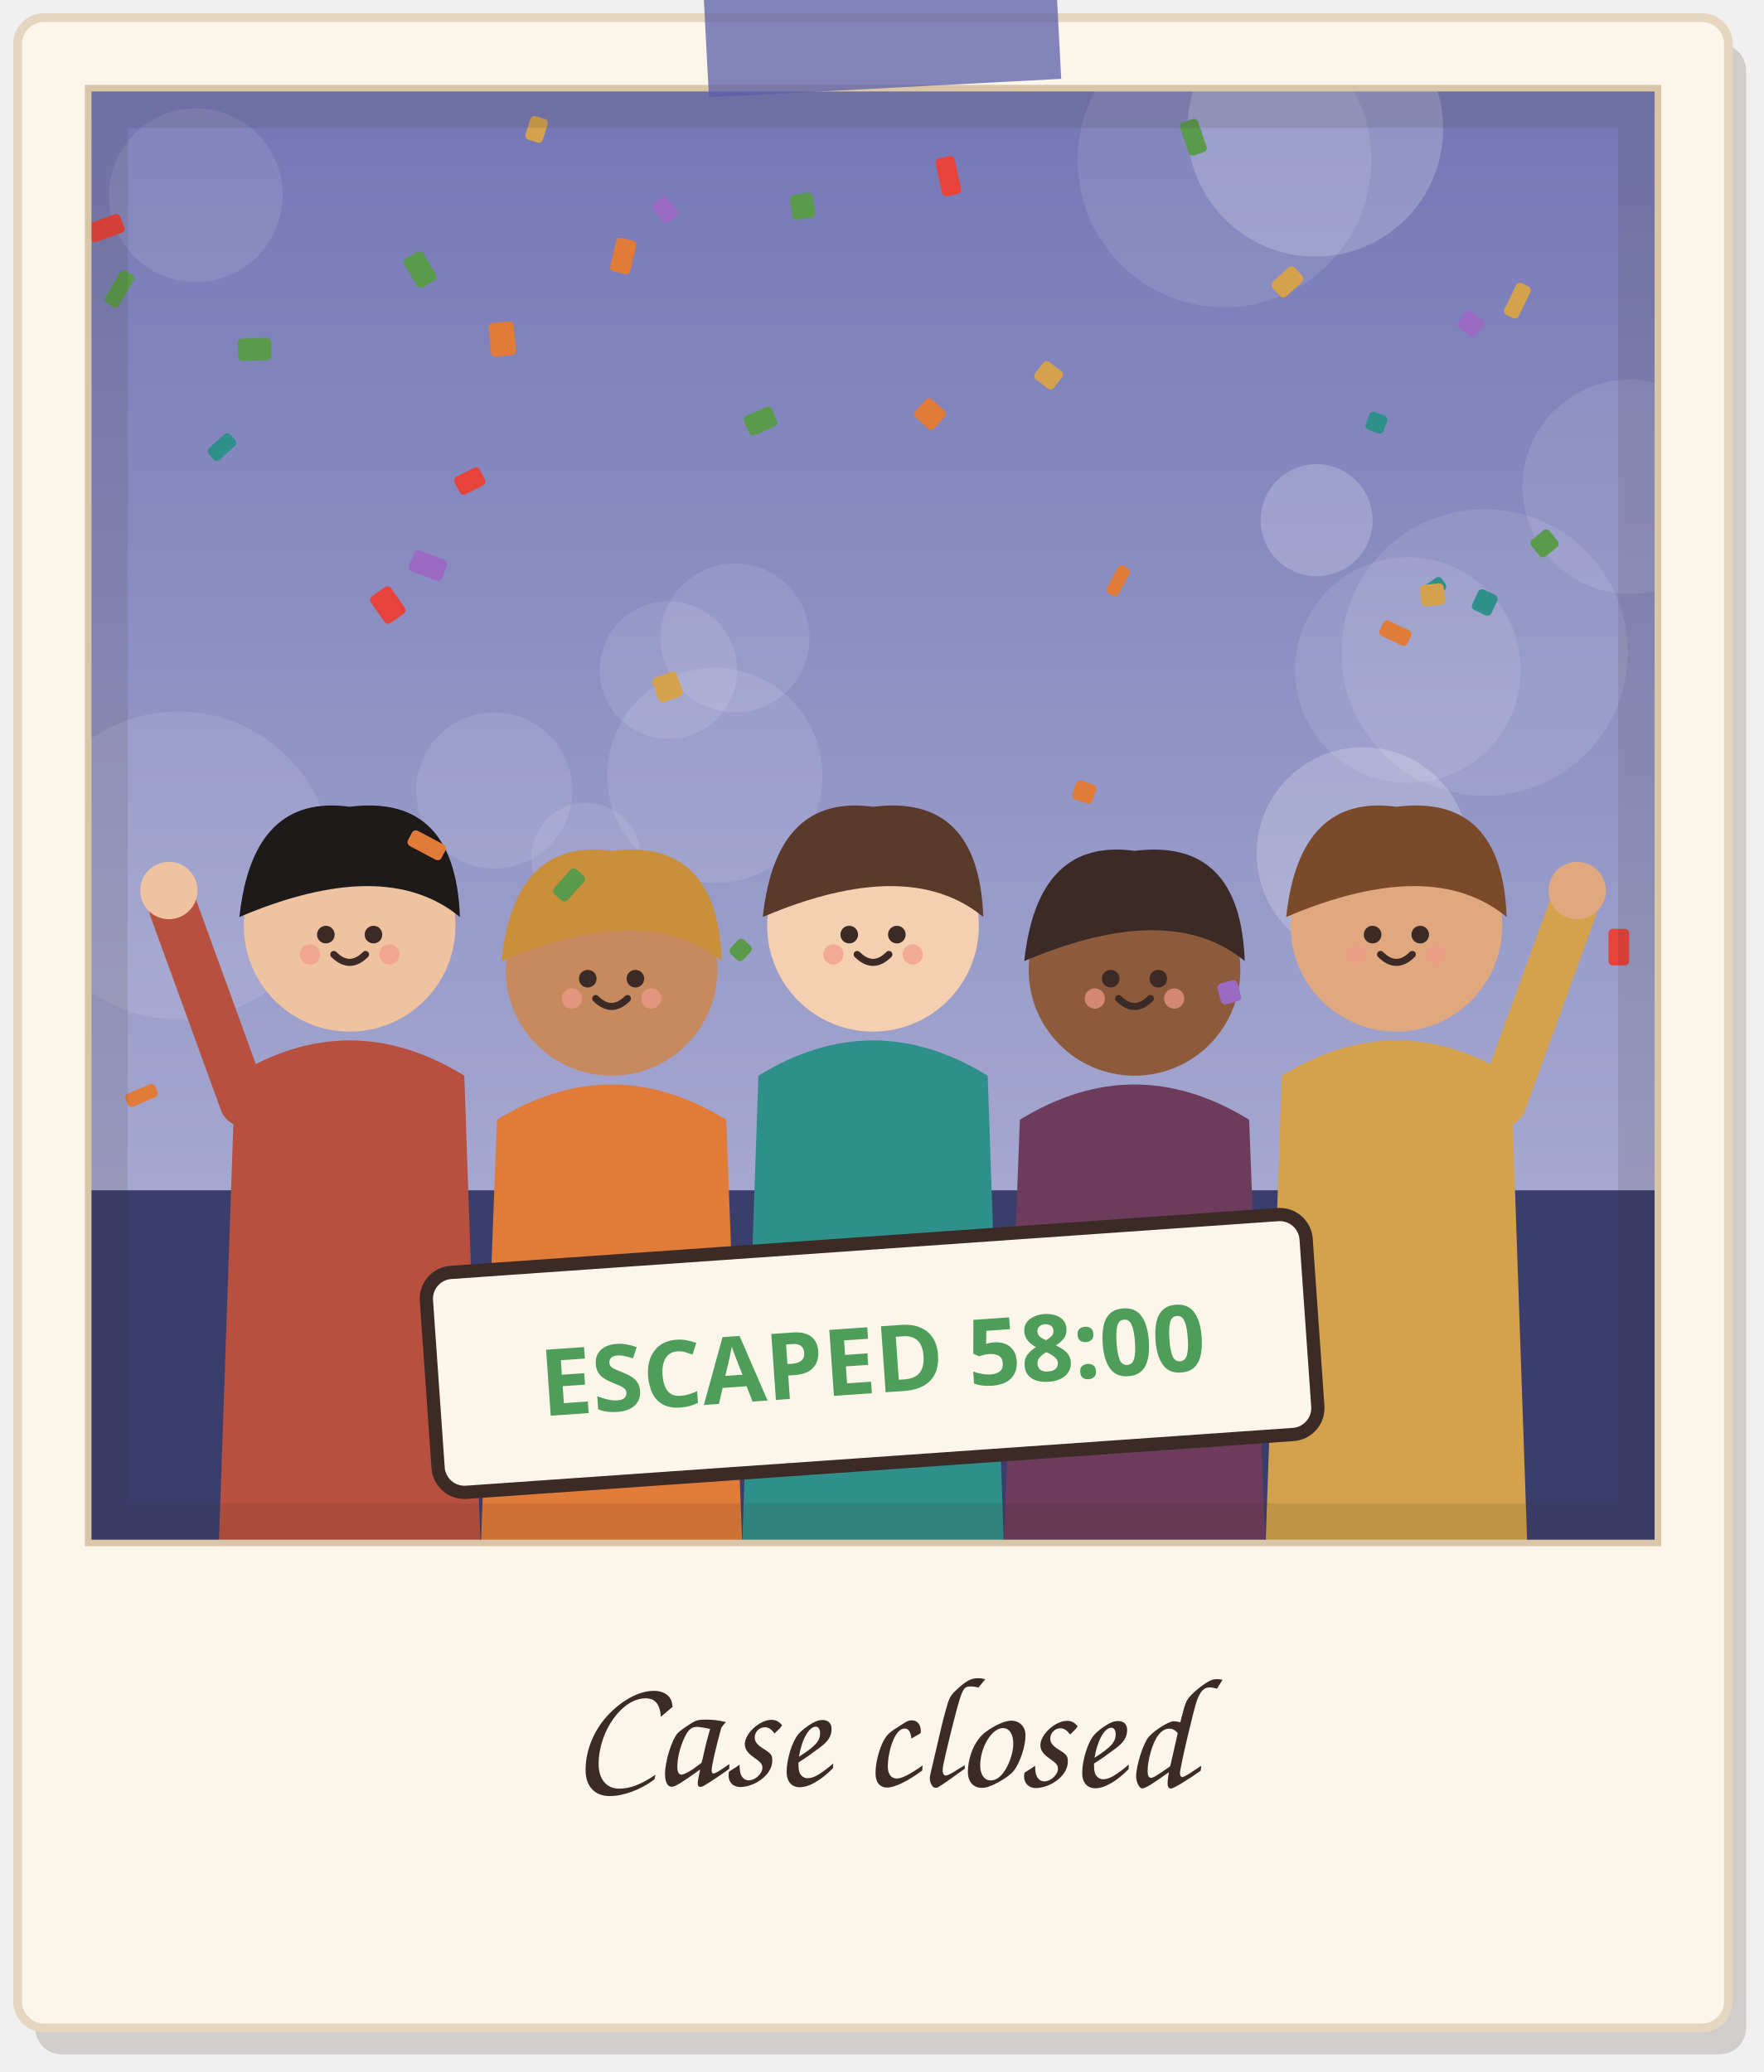
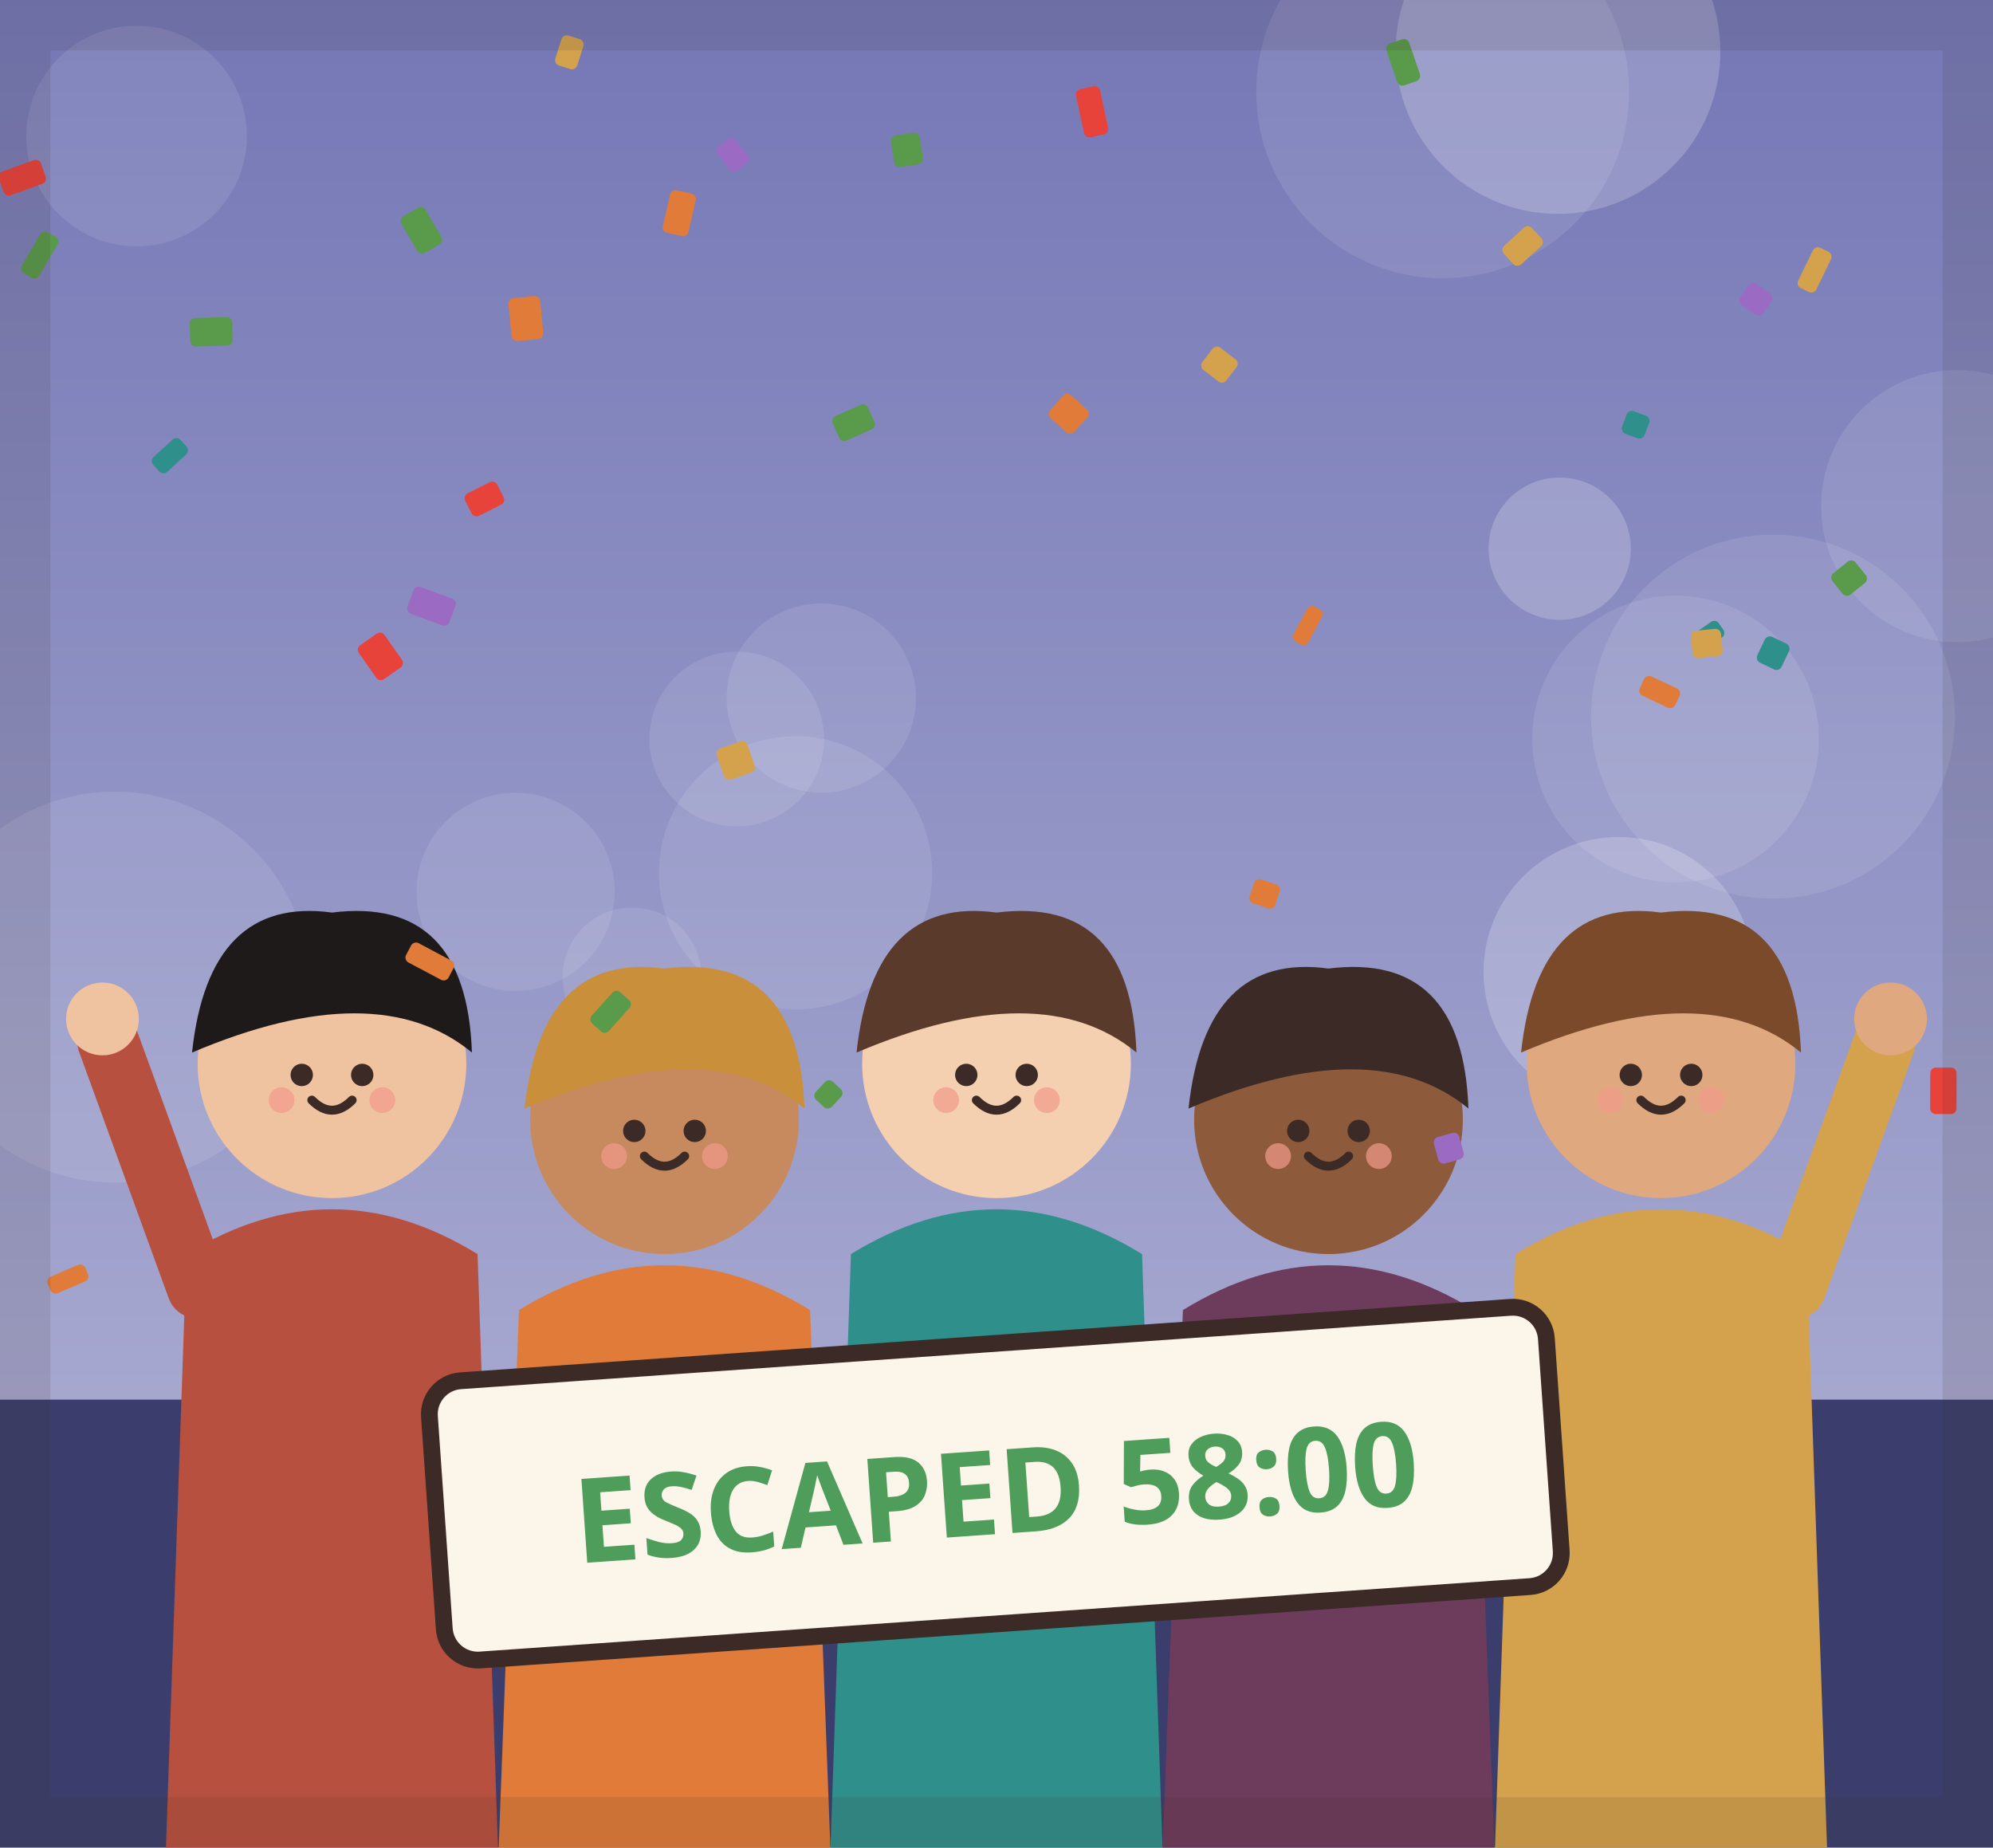
- <svg xmlns="http://www.w3.org/2000/svg" viewBox="0 0 400 470" width="400" height="470">
-   <rect x="8" y="10" width="388" height="456" rx="6" fill="#3b2a26" opacity="0.18" />
-   <rect x="4" y="4" width="388" height="456" rx="6" fill="#fbf5ea" stroke="#e6d6bf" stroke-width="2" />
+ <svg xmlns="http://www.w3.org/2000/svg" viewBox="0 0 356 330" width="356" height="330">
  <clipPath id="pic">
-     <rect x="20" y="20" width="356" height="330" rx="2" />
+     <rect width="356" height="330" />
  </clipPath>
  <g clip-path="url(#pic)">
-     <g transform="translate(20 20)">
-       <defs>
-         <linearGradient id="sk" x1="0" y1="0" x2="0" y2="1">
-           <stop offset="0" stop-color="#7477b5" />
-           <stop offset="1" stop-color="#b5b7d8" />
-         </linearGradient>
-       </defs>
-       <rect width="356" height="330" fill="url(#sk)" />
-       <circle cx="112.9" cy="174.5" r="12.4" fill="#ffffff" opacity="0.1" />
-       <circle cx="146.7" cy="124.7" r="16.9" fill="#ffffff" opacity="0.1" />
-       <circle cx="278.3" cy="9.2" r="29" fill="#ffffff" opacity="0.2" />
-       <circle cx="24.4" cy="24.3" r="19.7" fill="#ffffff" opacity="0.1" />
-       <circle cx="257.7" cy="16.4" r="33.3" fill="#ffffff" opacity="0.1" />
-       <circle cx="349.6" cy="90.4" r="24.3" fill="#ffffff" opacity="0.1" />
-       <circle cx="278.6" cy="98" r="12.7" fill="#ffffff" opacity="0.2" />
-       <circle cx="299.3" cy="132" r="25.6" fill="#ffffff" opacity="0.1" />
-       <circle cx="131.6" cy="132" r="15.6" fill="#ffffff" opacity="0.1" />
-       <circle cx="316.7" cy="128" r="32.5" fill="#ffffff" opacity="0.1" />
-       <circle cx="142.1" cy="155.9" r="24.4" fill="#ffffff" opacity="0.1" />
-       <circle cx="92.1" cy="159.3" r="17.7" fill="#ffffff" opacity="0.1" />
-       <circle cx="20.5" cy="176.3" r="34.9" fill="#ffffff" opacity="0.1" />
-       <circle cx="289.1" cy="173.6" r="24.1" fill="#ffffff" opacity="0.2" />
-       <rect y="250" width="356" height="80" fill="#3b3e6d" />
-       <path d="M29.3 340L33.3 224Q59.3 208 85.3 224L89.3 340Z" fill="#b8503f" />
-       <circle cx="59.3" cy="190" r="24" fill="#f0c3a0" />
-       <path d="M34.3 188Q37.3 160 59.3 163Q83.3 160 84.3 188Q67.3 174 34.3 188Z" fill="#1f1a1a" />
-       <circle cx="53.9" cy="192" r="2" fill="#3b2a26" />
-       <circle cx="64.7" cy="192" r="2" fill="#3b2a26" />
-       <circle cx="50.3" cy="196.5" r="2.3" fill="#f29a8a" opacity="0.7" />
-       <circle cx="68.3" cy="196.5" r="2.3" fill="#f29a8a" opacity="0.7" />
-       <path d="M55.7 196.5Q59.3 200.1 62.9 196.5" stroke="#3b2a26" stroke-width="1.6" fill="none" stroke-linecap="round" />
-       <path d="M35.3 230L19.3 186" stroke="#b8503f" stroke-width="11" stroke-linecap="round" />
-       <circle cx="18.3" cy="182" r="6.5" fill="#f0c3a0" />
-       <path d="M88.7 340L92.7 234Q118.7 218 144.7 234L148.7 340Z" fill="#e07b39" />
-       <circle cx="118.7" cy="200" r="24" fill="#c68a5e" />
-       <path d="M93.7 198Q96.7 170 118.7 173Q142.7 170 143.7 198Q126.7 184 93.7 198Z" fill="#c98f3b" />
-       <circle cx="113.3" cy="202" r="2" fill="#3b2a26" />
-       <circle cx="124.1" cy="202" r="2" fill="#3b2a26" />
-       <circle cx="109.7" cy="206.5" r="2.3" fill="#f29a8a" opacity="0.7" />
-       <circle cx="127.7" cy="206.5" r="2.3" fill="#f29a8a" opacity="0.7" />
-       <path d="M115.1 206.5Q118.7 210.1 122.3 206.5" stroke="#3b2a26" stroke-width="1.6" fill="none" stroke-linecap="round" />
-       <path d="M148 340L152 224Q178 208 204 224L208 340Z" fill="#2f8f8a" />
-       <circle cx="178" cy="190" r="24" fill="#f5d0b0" />
-       <path d="M153 188Q156 160 178 163Q202 160 203 188Q186 174 153 188Z" fill="#5a3a2a" />
-       <circle cx="172.6" cy="192" r="2" fill="#3b2a26" />
-       <circle cx="183.4" cy="192" r="2" fill="#3b2a26" />
-       <circle cx="169" cy="196.5" r="2.3" fill="#f29a8a" opacity="0.7" />
-       <circle cx="187" cy="196.5" r="2.3" fill="#f29a8a" opacity="0.7" />
-       <path d="M174.4 196.5Q178 200.1 181.6 196.5" stroke="#3b2a26" stroke-width="1.6" fill="none" stroke-linecap="round" />
-       <path d="M207.3 340L211.3 234Q237.3 218 263.3 234L267.3 340Z" fill="#6d3b5c" />
-       <circle cx="237.3" cy="200" r="24" fill="#8d5a3b" />
-       <path d="M212.3 198Q215.3 170 237.3 173Q261.3 170 262.3 198Q245.3 184 212.3 198Z" fill="#3b2a26" />
-       <circle cx="231.9" cy="202" r="2" fill="#3b2a26" />
-       <circle cx="242.7" cy="202" r="2" fill="#3b2a26" />
-       <circle cx="228.3" cy="206.5" r="2.3" fill="#f29a8a" opacity="0.7" />
-       <circle cx="246.3" cy="206.5" r="2.3" fill="#f29a8a" opacity="0.7" />
-       <path d="M233.7 206.5Q237.3 210.1 240.9 206.5" stroke="#3b2a26" stroke-width="1.6" fill="none" stroke-linecap="round" />
-       <path d="M266.7 340L270.7 224Q296.7 208 322.7 224L326.7 340Z" fill="#d4a24c" />
-       <circle cx="296.7" cy="190" r="24" fill="#e0a87e" />
-       <path d="M271.7 188Q274.7 160 296.7 163Q320.7 160 321.7 188Q304.7 174 271.7 188Z" fill="#7a4a2b" />
-       <circle cx="291.3" cy="192" r="2" fill="#3b2a26" />
-       <circle cx="302.1" cy="192" r="2" fill="#3b2a26" />
-       <circle cx="287.7" cy="196.5" r="2.3" fill="#f29a8a" opacity="0.7" />
-       <circle cx="305.7" cy="196.5" r="2.3" fill="#f29a8a" opacity="0.7" />
-       <path d="M293.1 196.5Q296.7 200.1 300.3 196.5" stroke="#3b2a26" stroke-width="1.6" fill="none" stroke-linecap="round" />
-       <path d="M320.7 230L336.7 186" stroke="#d4a24c" stroke-width="11" stroke-linecap="round" />
-       <circle cx="337.7" cy="182" r="6.5" fill="#e0a87e" />
-       <g transform="rotate(-4 178 290)">
-         <rect x="78" y="262" width="200" height="50" rx="6" fill="#fbf5ea" stroke="#3b2a26" stroke-width="3" />
-         <text x="178" y="296" text-anchor="middle" font-family="'Fredoka', 'Nunito', sans-serif" font-weight="bold" font-size="21" textLength="176" lengthAdjust="spacingAndGlyphs" fill="#4f9d5a">ESCAPED 58:00</text>
-       </g>
-       <rect x="96.4" y="52.8" width="7.7" height="5.7" rx="1" fill="#e07b39" transform="rotate(84.5 96.4 52.8)" />
-       <rect x="75.5" y="36.6" width="7.6" height="5" rx="1" fill="#5a9a4b" transform="rotate(59.5 75.5 36.6)" />
-       <rect x="308.4" y="113.3" width="5" height="3.4" rx="1" fill="#2f8f8a" transform="rotate(145.2 308.4 113.3)" />
-       <rect x="276" y="43.3" width="6.8" height="4.5" rx="1" fill="#d4a24c" transform="rotate(137.5 276 43.3)" />
-       <rect x="165" y="29.2" width="5.2" height="5.7" rx="1" fill="#5a9a4b" transform="rotate(171.5 165 29.2)" />
-       <rect x="113.1" y="179.3" width="7.5" height="4.1" rx="1" fill="#5a9a4b" transform="rotate(131.9 113.1 179.3)" />
-       <rect x="349.5" y="190.7" width="8.3" height="4.7" rx="1" fill="#e8433a" transform="rotate(90.2 349.5 190.7)" />
-       <rect x="133.2" y="132.1" width="5.9" height="5.8" rx="1" fill="#d4a24c" transform="rotate(71 133.2 132.1)" />
-       <rect x="34" y="80.5" width="6.6" height="3.6" rx="1" fill="#2f8f8a" transform="rotate(137.6 34 80.5)" />
-       <rect x="196.3" y="15.2" width="8.8" height="4.4" rx="1" fill="#e8433a" transform="rotate(77.9 196.3 15.2)" />
-       <rect x="74.2" y="104.5" width="8" height="5.1" rx="1" fill="#9b6bc4" transform="rotate(20.2 74.2 104.5)" />
-       <rect x="41.6" y="61.7" width="7.6" height="5.1" rx="1" fill="#5a9a4b" transform="rotate(178.4 41.6 61.7)" />
-       <rect x="8.5" y="32.5" width="8" height="4.5" rx="1" fill="#e8433a" transform="rotate(160.2 8.5 32.5)" />
-       <rect x="124.5" y="34.8" width="7.8" height="4.7" rx="1" fill="#e07b39" transform="rotate(102.9 124.5 34.8)" />
-       <rect x="260.4" y="202.1" width="4.9" height="4.7" rx="1" fill="#9b6bc4" transform="rotate(74.6 260.4 202.1)" />
-       <rect x="228.9" y="158.3" width="4.5" height="4.8" rx="1" fill="#e07b39" transform="rotate(108.7 228.9 158.3)" />
-       <rect x="317" y="53" width="4.6" height="5" rx="1" fill="#9b6bc4" transform="rotate(124.7 317 53)" />
-       <rect x="150.9" y="195.2" width="4.4" height="3.9" rx="1" fill="#5a9a4b" transform="rotate(133.1 150.9 195.2)" />
-       <rect x="251.4" y="6.7" width="7.9" height="4.3" rx="1" fill="#5a9a4b" transform="rotate(71.2 251.4 6.7)" />
-       <rect x="10.8" y="42.8" width="8.5" height="3.6" rx="1" fill="#5a9a4b" transform="rotate(120.5 10.8 42.8)" />
-       <rect x="290.9" y="73.1" width="4.3" height="4.3" rx="1" fill="#2f8f8a" transform="rotate(20.4 290.9 73.1)" />
-       <rect x="130.8" y="24.2" width="5.5" height="4.1" rx="1" fill="#9b6bc4" transform="rotate(51.9 130.8 24.2)" />
-       <rect x="307.8" y="117.1" width="5.4" height="4.9" rx="1" fill="#d4a24c" transform="rotate(174.3 307.8 117.1)" />
-       <rect x="333.9" y="103.5" width="5.3" height="4.9" rx="1" fill="#5a9a4b" transform="rotate(141.1 333.9 103.5)" />
-       <rect x="217.2" y="61.5" width="5.4" height="5" rx="1" fill="#d4a24c" transform="rotate(37.5 217.2 61.5)" />
-       <rect x="104.5" y="7.3" width="5.6" height="4.1" rx="1" fill="#d4a24c" transform="rotate(107.6 104.5 7.3)" />
-       <rect x="194.9" y="73.8" width="5.5" height="5.8" rx="1" fill="#e07b39" transform="rotate(131.9 194.9 73.8)" />
-       <rect x="236.6" y="109.3" width="7.1" height="3" rx="1" fill="#e07b39" transform="rotate(118.2 236.6 109.3)" />
-       <rect x="68.1" y="112.6" width="7.4" height="5.6" rx="1" fill="#e8433a" transform="rotate(54.8 68.1 112.6)" />
-       <rect x="294.1" y="120.4" width="7" height="3.8" rx="1" fill="#e07b39" transform="rotate(25.2 294.1 120.4)" />
-       <rect x="90.4" y="89.7" width="6.4" height="4.5" rx="1" fill="#e8433a" transform="rotate(153.3 90.4 89.7)" />
-       <rect x="327.5" y="45.4" width="8" height="3.6" rx="1" fill="#d4a24c" transform="rotate(115.9 327.5 45.4)" />
-       <rect x="73.9" y="168" width="8.6" height="3.9" rx="1" fill="#e07b39" transform="rotate(28 73.9 168)" />
-       <rect x="320" y="115.4" width="5.1" height="4.8" rx="1" fill="#2f8f8a" transform="rotate(115.5 320 115.4)" />
-       <rect x="16.1" y="228.5" width="7.3" height="3.2" rx="1" fill="#e07b39" transform="rotate(156.9 16.1 228.5)" />
-       <rect x="156.6" y="76.3" width="6.9" height="4.8" rx="1" fill="#5a9a4b" transform="rotate(156.2 156.6 76.3)" />
-       <rect width="356" height="330" fill="none" stroke="#3b2a26" stroke-opacity="0.12" stroke-width="18" />
+     <defs>
+       <linearGradient id="sk" x1="0" y1="0" x2="0" y2="1">
+         <stop offset="0" stop-color="#7477b5" />
+         <stop offset="1" stop-color="#b5b7d8" />
+       </linearGradient>
+     </defs>
+     <rect width="356" height="330" fill="url(#sk)" />
+     <circle cx="112.9" cy="174.5" r="12.4" fill="#ffffff" opacity="0.1" />
+     <circle cx="146.7" cy="124.7" r="16.9" fill="#ffffff" opacity="0.1" />
+     <circle cx="278.3" cy="9.2" r="29" fill="#ffffff" opacity="0.2" />
+     <circle cx="24.4" cy="24.3" r="19.7" fill="#ffffff" opacity="0.1" />
+     <circle cx="257.7" cy="16.4" r="33.3" fill="#ffffff" opacity="0.1" />
+     <circle cx="349.6" cy="90.4" r="24.3" fill="#ffffff" opacity="0.1" />
+     <circle cx="278.6" cy="98" r="12.7" fill="#ffffff" opacity="0.2" />
+     <circle cx="299.3" cy="132" r="25.6" fill="#ffffff" opacity="0.1" />
+     <circle cx="131.6" cy="132" r="15.6" fill="#ffffff" opacity="0.1" />
+     <circle cx="316.7" cy="128" r="32.5" fill="#ffffff" opacity="0.1" />
+     <circle cx="142.1" cy="155.9" r="24.4" fill="#ffffff" opacity="0.1" />
+     <circle cx="92.1" cy="159.3" r="17.7" fill="#ffffff" opacity="0.1" />
+     <circle cx="20.5" cy="176.3" r="34.9" fill="#ffffff" opacity="0.1" />
+     <circle cx="289.1" cy="173.6" r="24.1" fill="#ffffff" opacity="0.2" />
+     <rect y="250" width="356" height="80" fill="#3b3e6d" />
+     <path d="M29.3 340L33.3 224Q59.3 208 85.3 224L89.3 340Z" fill="#b8503f" />
+     <circle cx="59.3" cy="190" r="24" fill="#f0c3a0" />
+     <path d="M34.3 188Q37.3 160 59.3 163Q83.3 160 84.3 188Q67.3 174 34.3 188Z" fill="#1f1a1a" />
+     <circle cx="53.9" cy="192" r="2" fill="#3b2a26" />
+     <circle cx="64.7" cy="192" r="2" fill="#3b2a26" />
+     <circle cx="50.3" cy="196.5" r="2.3" fill="#f29a8a" opacity="0.7" />
+     <circle cx="68.3" cy="196.5" r="2.3" fill="#f29a8a" opacity="0.7" />
+     <path d="M55.7 196.5Q59.3 200.1 62.9 196.5" stroke="#3b2a26" stroke-width="1.6" fill="none" stroke-linecap="round" />
+     <path d="M35.3 230L19.3 186" stroke="#b8503f" stroke-width="11" stroke-linecap="round" />
+     <circle cx="18.3" cy="182" r="6.5" fill="#f0c3a0" />
+     <path d="M88.7 340L92.7 234Q118.7 218 144.7 234L148.7 340Z" fill="#e07b39" />
+     <circle cx="118.7" cy="200" r="24" fill="#c68a5e" />
+     <path d="M93.7 198Q96.7 170 118.7 173Q142.7 170 143.7 198Q126.7 184 93.7 198Z" fill="#c98f3b" />
+     <circle cx="113.3" cy="202" r="2" fill="#3b2a26" />
+     <circle cx="124.1" cy="202" r="2" fill="#3b2a26" />
+     <circle cx="109.7" cy="206.5" r="2.3" fill="#f29a8a" opacity="0.7" />
+     <circle cx="127.7" cy="206.5" r="2.3" fill="#f29a8a" opacity="0.7" />
+     <path d="M115.1 206.5Q118.7 210.1 122.3 206.5" stroke="#3b2a26" stroke-width="1.6" fill="none" stroke-linecap="round" />
+     <path d="M148 340L152 224Q178 208 204 224L208 340Z" fill="#2f8f8a" />
+     <circle cx="178" cy="190" r="24" fill="#f5d0b0" />
+     <path d="M153 188Q156 160 178 163Q202 160 203 188Q186 174 153 188Z" fill="#5a3a2a" />
+     <circle cx="172.6" cy="192" r="2" fill="#3b2a26" />
+     <circle cx="183.4" cy="192" r="2" fill="#3b2a26" />
+     <circle cx="169" cy="196.5" r="2.3" fill="#f29a8a" opacity="0.7" />
+     <circle cx="187" cy="196.5" r="2.3" fill="#f29a8a" opacity="0.7" />
+     <path d="M174.4 196.5Q178 200.1 181.6 196.5" stroke="#3b2a26" stroke-width="1.6" fill="none" stroke-linecap="round" />
+     <path d="M207.3 340L211.3 234Q237.3 218 263.3 234L267.3 340Z" fill="#6d3b5c" />
+     <circle cx="237.3" cy="200" r="24" fill="#8d5a3b" />
+     <path d="M212.3 198Q215.3 170 237.3 173Q261.3 170 262.3 198Q245.3 184 212.3 198Z" fill="#3b2a26" />
+     <circle cx="231.9" cy="202" r="2" fill="#3b2a26" />
+     <circle cx="242.7" cy="202" r="2" fill="#3b2a26" />
+     <circle cx="228.3" cy="206.5" r="2.3" fill="#f29a8a" opacity="0.7" />
+     <circle cx="246.3" cy="206.5" r="2.3" fill="#f29a8a" opacity="0.7" />
+     <path d="M233.7 206.5Q237.3 210.1 240.9 206.5" stroke="#3b2a26" stroke-width="1.6" fill="none" stroke-linecap="round" />
+     <path d="M266.7 340L270.7 224Q296.7 208 322.7 224L326.7 340Z" fill="#d4a24c" />
+     <circle cx="296.7" cy="190" r="24" fill="#e0a87e" />
+     <path d="M271.7 188Q274.7 160 296.7 163Q320.7 160 321.7 188Q304.7 174 271.7 188Z" fill="#7a4a2b" />
+     <circle cx="291.3" cy="192" r="2" fill="#3b2a26" />
+     <circle cx="302.1" cy="192" r="2" fill="#3b2a26" />
+     <circle cx="287.7" cy="196.5" r="2.3" fill="#f29a8a" opacity="0.7" />
+     <circle cx="305.7" cy="196.5" r="2.3" fill="#f29a8a" opacity="0.7" />
+     <path d="M293.1 196.5Q296.7 200.1 300.3 196.5" stroke="#3b2a26" stroke-width="1.6" fill="none" stroke-linecap="round" />
+     <path d="M320.7 230L336.7 186" stroke="#d4a24c" stroke-width="11" stroke-linecap="round" />
+     <circle cx="337.7" cy="182" r="6.5" fill="#e0a87e" />
+     <g transform="rotate(-4 178 268)">
+       <rect x="78" y="240" width="200" height="50" rx="6" fill="#fbf5ea" stroke="#3b2a26" stroke-width="3" />
+       <text x="178" y="274" text-anchor="middle" font-family="'Fredoka', 'Nunito', sans-serif" font-weight="bold" font-size="21" textLength="176" lengthAdjust="spacingAndGlyphs" fill="#4f9d5a">ESCAPED 58:00</text>
    </g>
+     <rect x="96.4" y="52.8" width="7.7" height="5.7" rx="1" fill="#e07b39" transform="rotate(84.5 96.4 52.8)" />
+     <rect x="75.5" y="36.6" width="7.6" height="5" rx="1" fill="#5a9a4b" transform="rotate(59.5 75.5 36.6)" />
+     <rect x="308.4" y="113.3" width="5" height="3.4" rx="1" fill="#2f8f8a" transform="rotate(145.2 308.4 113.3)" />
+     <rect x="276" y="43.3" width="6.8" height="4.5" rx="1" fill="#d4a24c" transform="rotate(137.5 276 43.3)" />
+     <rect x="165" y="29.2" width="5.2" height="5.7" rx="1" fill="#5a9a4b" transform="rotate(171.5 165 29.2)" />
+     <rect x="113.1" y="179.3" width="7.5" height="4.1" rx="1" fill="#5a9a4b" transform="rotate(131.9 113.1 179.3)" />
+     <rect x="349.5" y="190.7" width="8.3" height="4.7" rx="1" fill="#e8433a" transform="rotate(90.2 349.5 190.7)" />
+     <rect x="133.2" y="132.1" width="5.9" height="5.8" rx="1" fill="#d4a24c" transform="rotate(71 133.2 132.1)" />
+     <rect x="34" y="80.5" width="6.6" height="3.6" rx="1" fill="#2f8f8a" transform="rotate(137.6 34 80.5)" />
+     <rect x="196.3" y="15.2" width="8.8" height="4.4" rx="1" fill="#e8433a" transform="rotate(77.9 196.3 15.2)" />
+     <rect x="74.2" y="104.5" width="8" height="5.1" rx="1" fill="#9b6bc4" transform="rotate(20.2 74.2 104.5)" />
+     <rect x="41.6" y="61.7" width="7.6" height="5.1" rx="1" fill="#5a9a4b" transform="rotate(178.4 41.6 61.7)" />
+     <rect x="8.5" y="32.5" width="8" height="4.5" rx="1" fill="#e8433a" transform="rotate(160.2 8.5 32.5)" />
+     <rect x="124.5" y="34.8" width="7.8" height="4.7" rx="1" fill="#e07b39" transform="rotate(102.9 124.5 34.8)" />
+     <rect x="260.4" y="202.1" width="4.9" height="4.7" rx="1" fill="#9b6bc4" transform="rotate(74.6 260.4 202.1)" />
+     <rect x="228.9" y="158.3" width="4.5" height="4.8" rx="1" fill="#e07b39" transform="rotate(108.7 228.9 158.3)" />
+     <rect x="317" y="53" width="4.6" height="5" rx="1" fill="#9b6bc4" transform="rotate(124.7 317 53)" />
+     <rect x="150.9" y="195.2" width="4.4" height="3.9" rx="1" fill="#5a9a4b" transform="rotate(133.1 150.9 195.2)" />
+     <rect x="251.4" y="6.7" width="7.9" height="4.3" rx="1" fill="#5a9a4b" transform="rotate(71.2 251.4 6.7)" />
+     <rect x="10.8" y="42.8" width="8.5" height="3.6" rx="1" fill="#5a9a4b" transform="rotate(120.5 10.8 42.8)" />
+     <rect x="290.9" y="73.1" width="4.3" height="4.3" rx="1" fill="#2f8f8a" transform="rotate(20.4 290.9 73.1)" />
+     <rect x="130.8" y="24.2" width="5.5" height="4.1" rx="1" fill="#9b6bc4" transform="rotate(51.9 130.8 24.2)" />
+     <rect x="307.8" y="117.1" width="5.4" height="4.9" rx="1" fill="#d4a24c" transform="rotate(174.3 307.8 117.1)" />
+     <rect x="333.9" y="103.5" width="5.3" height="4.9" rx="1" fill="#5a9a4b" transform="rotate(141.1 333.9 103.5)" />
+     <rect x="217.2" y="61.5" width="5.4" height="5" rx="1" fill="#d4a24c" transform="rotate(37.5 217.2 61.5)" />
+     <rect x="104.5" y="7.3" width="5.6" height="4.1" rx="1" fill="#d4a24c" transform="rotate(107.6 104.5 7.3)" />
+     <rect x="194.9" y="73.8" width="5.5" height="5.8" rx="1" fill="#e07b39" transform="rotate(131.9 194.9 73.8)" />
+     <rect x="236.6" y="109.3" width="7.1" height="3" rx="1" fill="#e07b39" transform="rotate(118.2 236.6 109.3)" />
+     <rect x="68.1" y="112.6" width="7.4" height="5.6" rx="1" fill="#e8433a" transform="rotate(54.8 68.1 112.6)" />
+     <rect x="294.1" y="120.4" width="7" height="3.8" rx="1" fill="#e07b39" transform="rotate(25.2 294.1 120.4)" />
+     <rect x="90.4" y="89.7" width="6.4" height="4.5" rx="1" fill="#e8433a" transform="rotate(153.3 90.4 89.7)" />
+     <rect x="327.5" y="45.4" width="8" height="3.6" rx="1" fill="#d4a24c" transform="rotate(115.9 327.5 45.4)" />
+     <rect x="73.9" y="168" width="8.6" height="3.9" rx="1" fill="#e07b39" transform="rotate(28 73.9 168)" />
+     <rect x="320" y="115.4" width="5.1" height="4.8" rx="1" fill="#2f8f8a" transform="rotate(115.5 320 115.4)" />
+     <rect x="16.1" y="228.5" width="7.3" height="3.2" rx="1" fill="#e07b39" transform="rotate(156.9 16.1 228.5)" />
+     <rect x="156.6" y="76.3" width="6.9" height="4.8" rx="1" fill="#5a9a4b" transform="rotate(156.2 156.6 76.3)" />
+     <rect width="356" height="330" fill="none" stroke="#3b2a26" stroke-opacity="0.12" stroke-width="18" />
  </g>
-   <rect x="20" y="20" width="356" height="330" fill="none" stroke="#d9c6a8" stroke-width="1.5" />
-   <text x="200" y="405" text-anchor="middle" font-family="'Caveat', 'Comic Sans MS', cursive" font-size="36" fill="#3b2a26" transform="rotate(0.2 200 405)">Case closed</text>
-   <rect x="160" y="-8" width="80" height="28" fill="#5b5fa8" opacity="0.75" transform="rotate(-3 200 6)" />
</svg>
